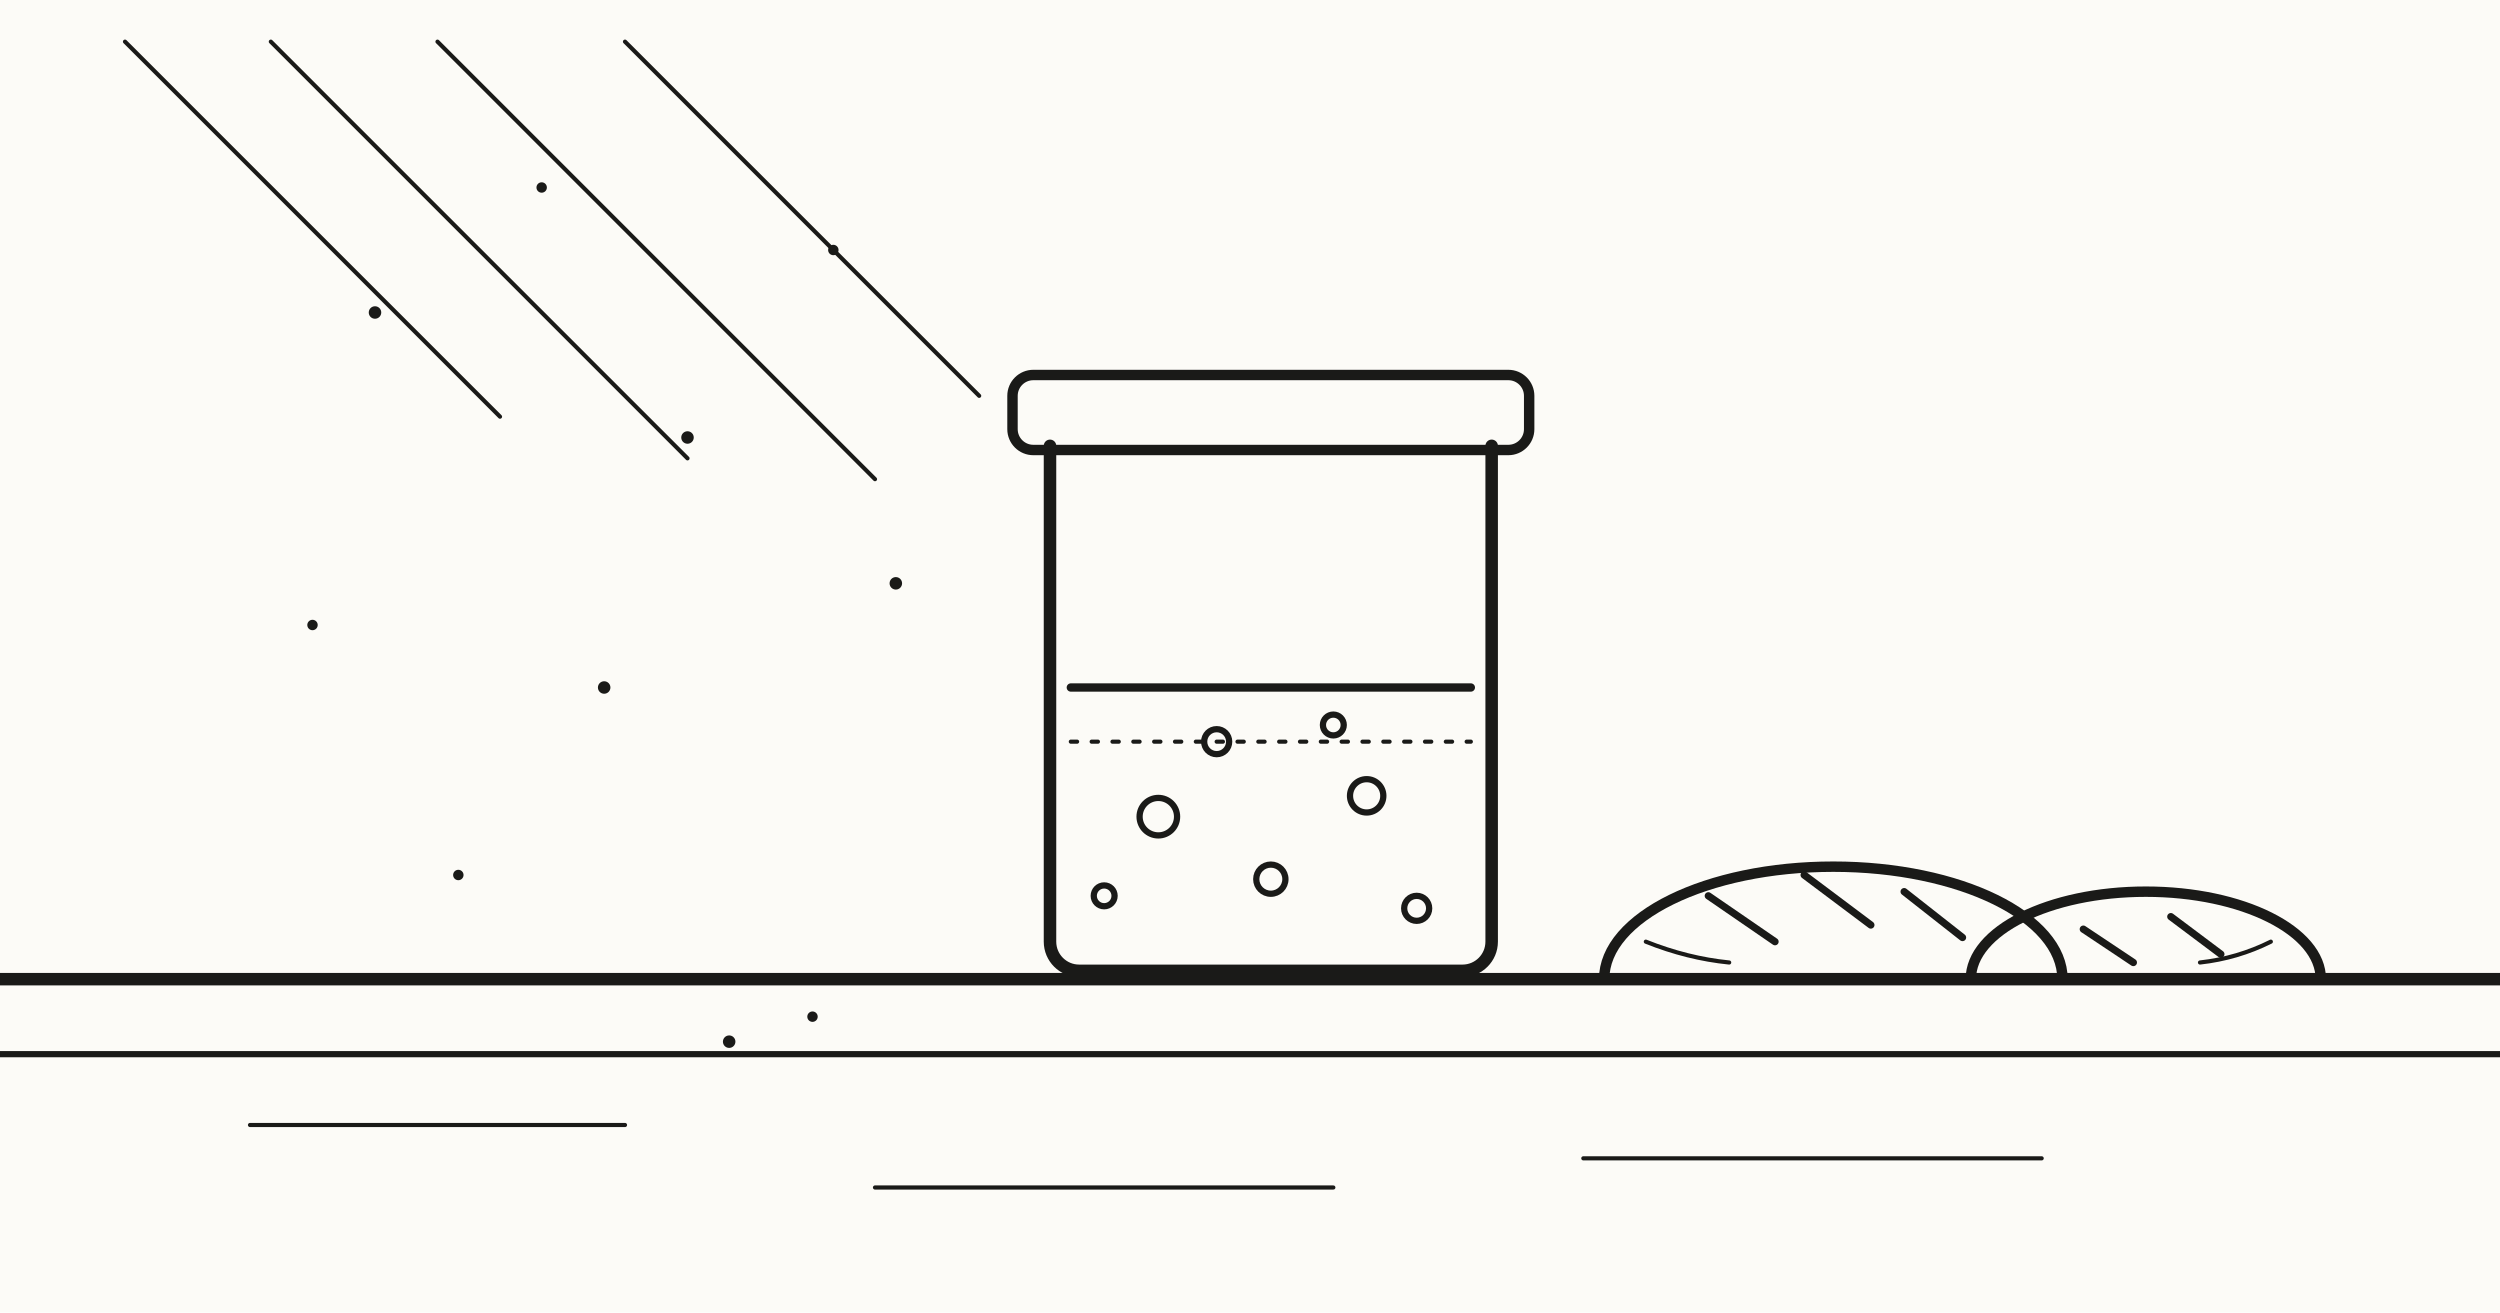
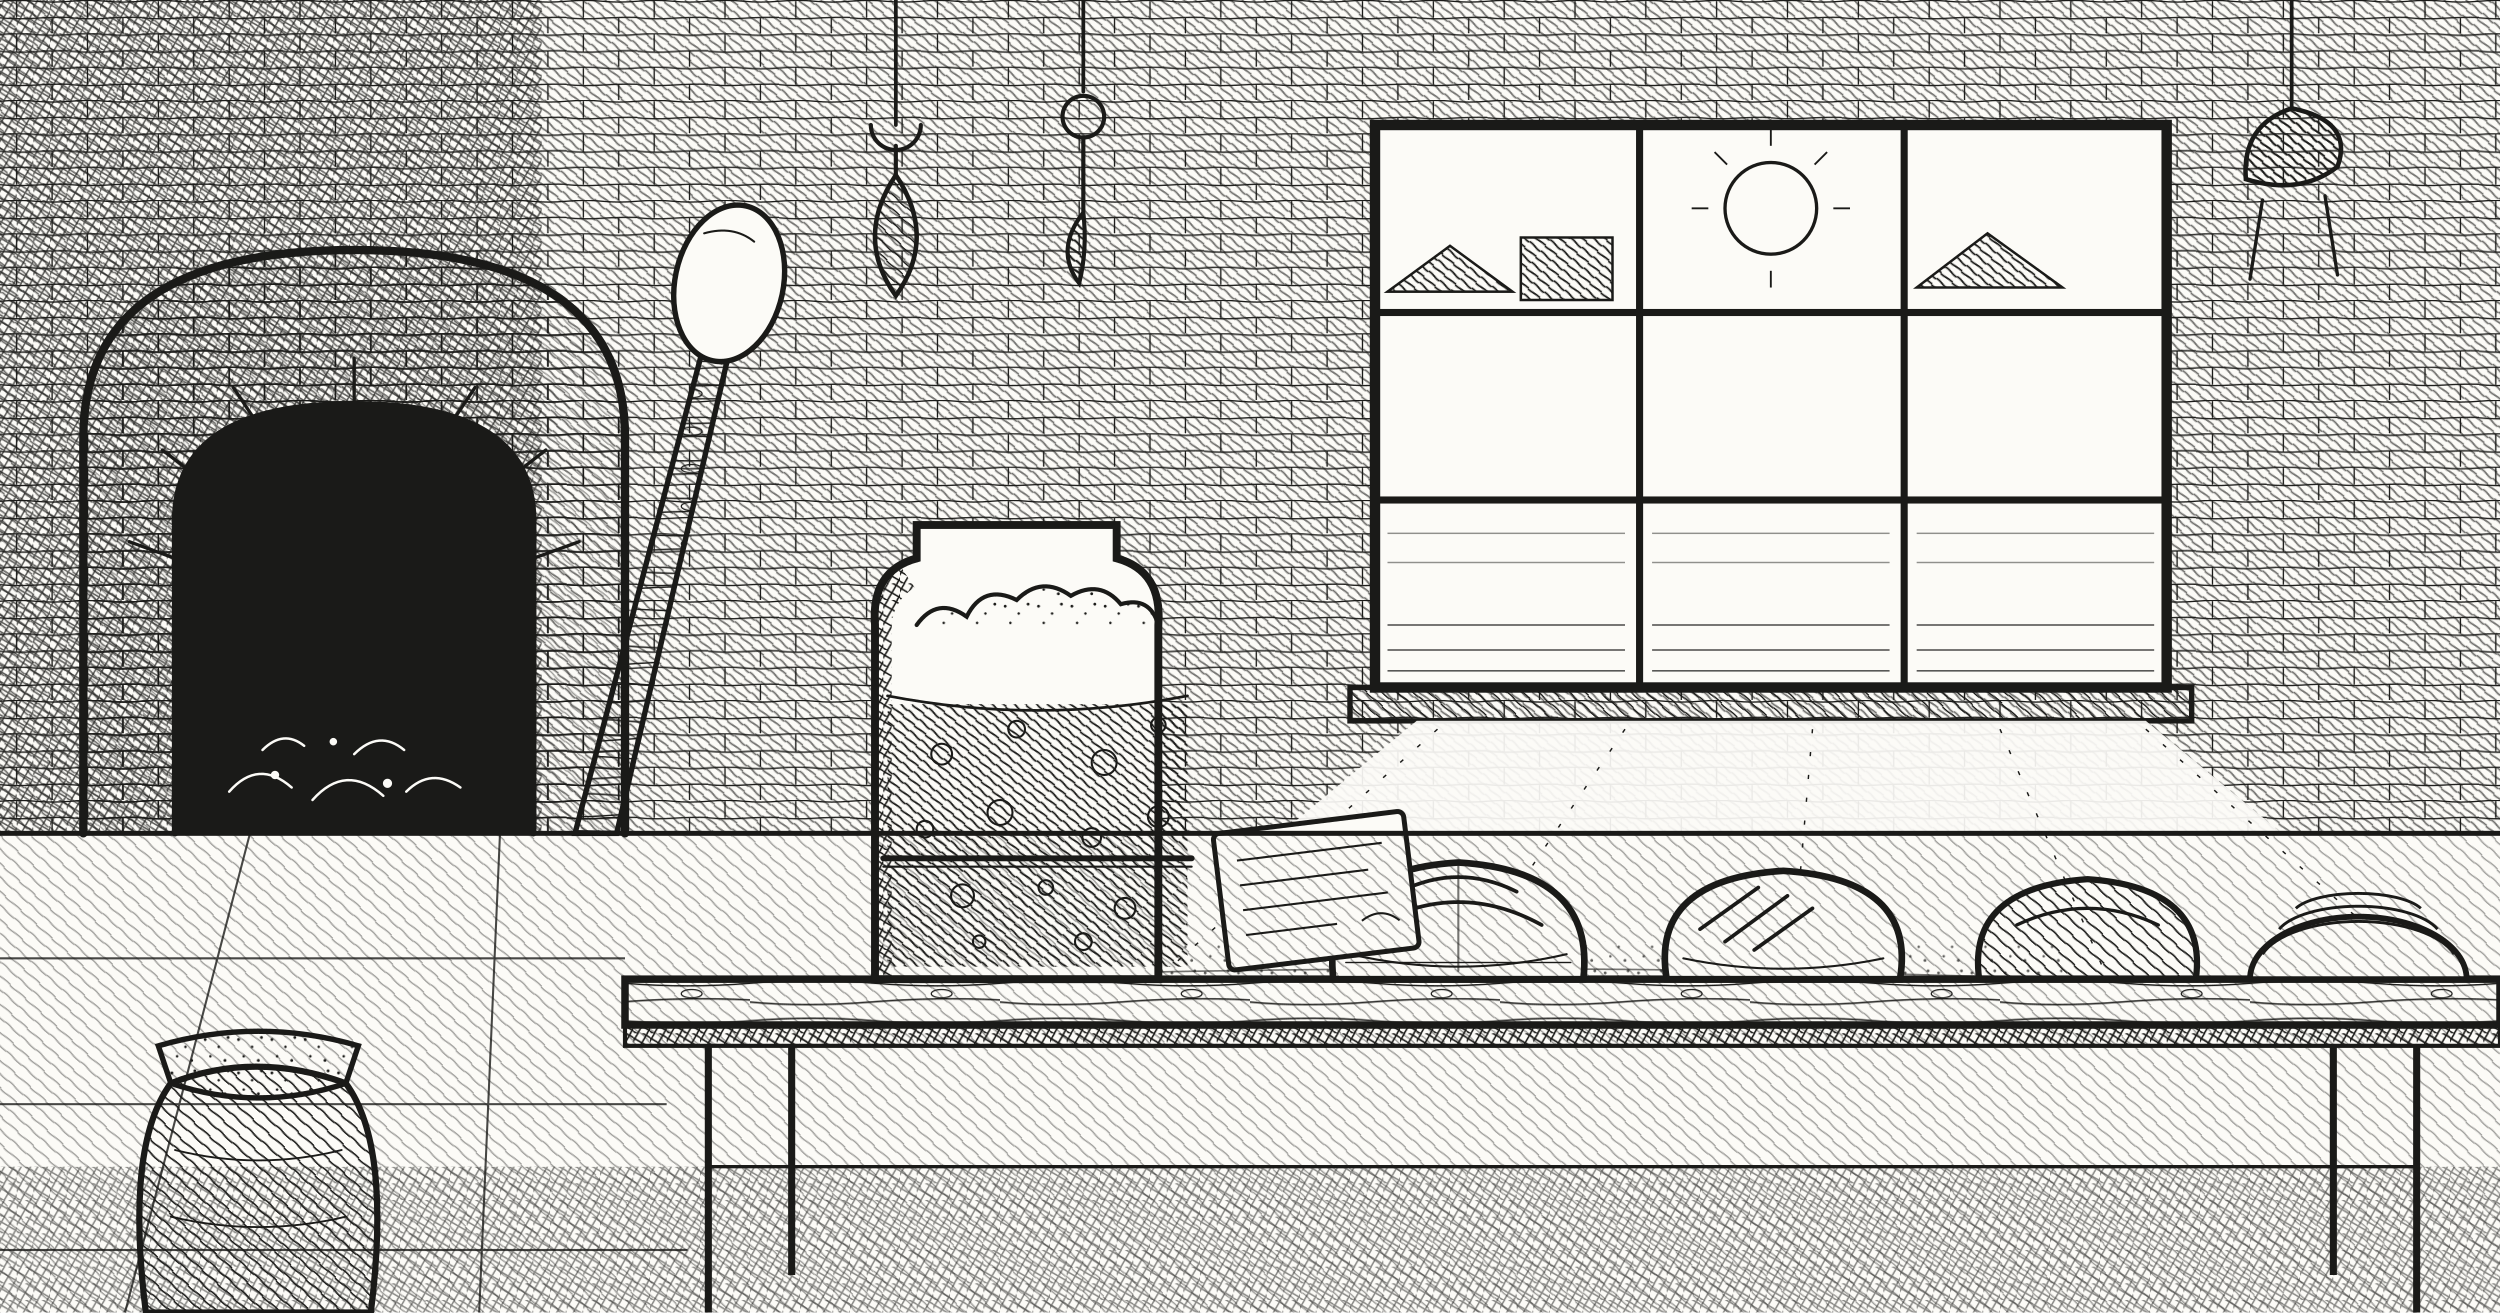
<svg xmlns="http://www.w3.org/2000/svg" viewBox="0 0 1200 630">
+   <defs>
+     <pattern id="hl" width="10" height="10" patternUnits="userSpaceOnUse" patternTransform="rotate(42)">
+       <path d="M-1 3 q3 -.6 5.5 -.1 t5.5 .1 M-1 8.1 q2.6 .5 5.4 0 t5.6 -.2" stroke="#1a1a18" stroke-width=".7" fill="none" />
+     </pattern>
+     <pattern id="hm" width="7" height="7" patternUnits="userSpaceOnUse" patternTransform="rotate(40)">
+       <path d="M-1 2 q2.4 -.5 4.4 0 t3.6 .2 M-1 5.6 q2 .4 4 0 t4 -.3" stroke="#1a1a18" stroke-width=".85" fill="none" />
+     </pattern>
+     <pattern id="xm" width="8" height="8" patternUnits="userSpaceOnUse">
+       <path d="M-1 1.6 L9 7.4 M-1 6.5 L9 12.3 M-1 -3.2 L9 2.6 M1.5 9 L7.3 -1 M5.8 9.4 L11.6 -.6 M-2.8 8.6 L3 -1.4" stroke="#1a1a18" stroke-width=".75" fill="none" />
+     </pattern>
+     <pattern id="xd" width="6" height="6" patternUnits="userSpaceOnUse">
+       <path d="M-1 1 L7 5 M-1 4 L7 8 M-1 -2 L7 2 M1 7 L5 -1 M4 8 L8 0 M-2 6 L2 -2 M-1 5.7 H7" stroke="#1a1a18" stroke-width=".95" fill="none" />
+     </pattern>
+     <pattern id="st" width="16" height="16" patternUnits="userSpaceOnUse">
+       <circle cx="2.5" cy="3" r=".7" fill="#1a1a18" />
+       <circle cx="9" cy="6.5" r=".6" fill="#1a1a18" />
+       <circle cx="13.5" cy="2" r=".7" fill="#1a1a18" />
+       <circle cx="5" cy="11" r=".6" fill="#1a1a18" />
+       <circle cx="12" cy="13" r=".7" fill="#1a1a18" />
+     </pattern>
+     <pattern id="brk" width="34" height="16" patternUnits="userSpaceOnUse">
+       <path d="M0 .6 q9 -.8 17 0 t17 0 M0 8.6 q8 .8 17 .2 t17 -.4 M8 .6 v8 M25 8.8 v8" stroke="#1a1a18" stroke-width=".65" fill="none" />
+     </pattern>
+     <pattern id="wd" width="120" height="18" patternUnits="userSpaceOnUse">
+       <path d="M0 4 q30 -2.5 60 0 t60 0 M0 13 q26 2.5 58 0 t62 -1" stroke="#1a1a18" stroke-width=".7" fill="none" />
+       <ellipse cx="92" cy="9" rx="5" ry="2" stroke="#1a1a18" stroke-width=".6" fill="none" />
+     </pattern>
+   </defs>
  <rect width="1200" height="630" fill="#fcfbf7" />
-   <g stroke="#1a1a18" fill="none" stroke-linecap="round">
-     <g stroke-width="2">
-       <line x1="60" y1="20" x2="240" y2="200" />
-       <line x1="130" y1="20" x2="330" y2="220" />
-       <line x1="210" y1="20" x2="420" y2="230" />
-       <line x1="300" y1="20" x2="470" y2="190" />
+   <rect x="0" y="0" width="1200" height="400" fill="url(#brk)" />
+   <rect x="0" y="0" width="1200" height="400" fill="url(#hm)" opacity=".6" />
+   <rect x="0" y="0" width="260" height="400" fill="url(#xm)" opacity=".7" />
+   <g stroke="#1a1a18" stroke-linecap="round">
+     <path d="M40 400 V210 q0 -90 130 -90 q130 0 130 90 V400" fill="url(#brk)" stroke-width="4" />
+     <path d="M40 400 V210 q0 -90 130 -90 q130 0 130 90 V400" fill="url(#hl)" opacity=".4" />
+     <path d="M84 400 V250 q0 -56 86 -56 q86 0 86 56 V400" fill="#1a1a18" stroke-width="3" />
+     <g stroke="#fcfbf7" stroke-width="1.2" fill="none">
+       <path d="M110 380 q14 -16 30 -2 M150 384 q16 -18 34 -2 M195 380 q12 -12 26 -2" />
+       <path d="M126 360 q10 -10 20 -2 M170 362 q12 -12 24 -2" />
    </g>
-     <g fill="#1a1a18" stroke="none">
-       <circle cx="180" cy="150" r="3" />
-       <circle cx="260" cy="90" r="2.5" />
-       <circle cx="330" cy="210" r="3" />
-       <circle cx="150" cy="300" r="2.5" />
-       <circle cx="290" cy="330" r="3" />
-       <circle cx="400" cy="120" r="2.5" />
-       <circle cx="430" cy="280" r="3" />
-       <circle cx="220" cy="420" r="2.5" />
-       <circle cx="350" cy="500" r="3" />
-       <circle cx="390" cy="488" r="2.5" />
+     <circle cx="132" cy="372" r="2" fill="#fcfbf7" stroke="none" />
+     <circle cx="186" cy="376" r="2.2" fill="#fcfbf7" stroke="none" />
+     <circle cx="160" cy="356" r="1.8" fill="#fcfbf7" stroke="none" />
+     <path d="M84 268 l-22 -8 M96 230 l-18 -14 M124 204 l-12 -18 M170 194 l0 -22 M216 204 l12 -18 M244 230 l18 -14 M256 268 l22 -8" stroke-width="1.6" fill="none" />
+     <path d="M276 400 L342 150 l12 2 L296 400z" fill="url(#wd)" stroke-width="2.6" />
+     <ellipse cx="350" cy="136" rx="26" ry="38" fill="#fcfbf7" stroke-width="2.6" transform="rotate(12 350 136)" />
+     <path d="M338 112 q14 -4 24 4" stroke-width="1" fill="none" />
+   </g>
+   <g stroke="#1a1a18">
+     <rect x="660" y="60" width="380" height="270" fill="#fcfbf7" stroke-width="5" />
+     <path d="M660 150 h380 M660 240 h380 M787 60 v270 M914 60 v270" stroke-width="3.4" fill="none" />
+     <g stroke-width=".7" fill="none" opacity=".8">
+       <path d="M666 300 h114 M666 312 h114 M666 322 h114 M793 300 h114 M793 312 h114 M793 322 h114 M920 300 h114 M920 312 h114 M920 322 h114" />
+       <path d="M666 256 h114 M666 270 h114 M793 256 h114 M793 270 h114 M920 256 h114 M920 270 h114" opacity=".6" />
    </g>
-     <line x1="0" y1="470" x2="1200" y2="470" stroke-width="6" />
-     <line x1="0" y1="506" x2="1200" y2="506" stroke-width="3" />
-     <g stroke-width="2">
-       <line x1="120" y1="540" x2="300" y2="540" />
-       <line x1="420" y1="570" x2="640" y2="570" />
-       <line x1="760" y1="556" x2="980" y2="556" />
+     <path d="M666 140 l30 -22 30 22z M730 144 h44 v-30 h-44z M920 138 l34 -26 36 26z" fill="url(#hm)" stroke-width="1.2" />
+     <circle cx="850" cy="100" r="22" fill="none" stroke-width="1.6" />
+     <path d="M850 70 v-8 M850 130 v8 M820 100 h-8 M880 100 h8 M829 79 l-6 -6 M871 79 l6 -6" stroke-width=".9" fill="none" />
+     <rect x="648" y="330" width="404" height="16" fill="url(#hl)" stroke-width="2.6" />
+   </g>
+   <polygon points="680,346 1030,346 1180,470 530,470" fill="#fcfbf7" opacity=".92" />
+   <g stroke="#1a1a18" stroke-width=".7" stroke-dasharray="2 9" fill="none">
+     <path d="M690 350 L560 466 M780 350 L700 468 M870 350 L860 468 M960 350 L1010 466 M1030 350 L1160 466" />
+   </g>
+   <g stroke="#1a1a18" stroke-linecap="round">
+     <path d="M430 0 v60 M520 0 v44 M1100 0 v52" stroke-width="1.8" fill="none" />
+     <path d="M418 60 a12 12 0 0 0 24 0" fill="none" stroke-width="2" />
+     <path d="M430 84 q-20 30 0 58 q20 -28 0 -58z" fill="url(#hl)" stroke-width="2.2" />
+     <path d="M430 84 v-14" stroke-width="2" fill="none" />
+     <circle cx="520" cy="56" r="10" fill="none" stroke-width="2" />
+     <path d="M520 66 v36 q-14 18 -2 34 q4 -16 2 -34" fill="url(#hm)" stroke-width="2" />
+     <path d="M1100 52 q-24 8 -22 34 q26 8 44 -6 q8 -22 -22 -28z" fill="url(#hm)" stroke-width="2.2" />
+     <path d="M1086 96 l-6 38 m36 -40 l6 38" stroke-width="1.6" fill="none" />
+   </g>
+   <g stroke="#1a1a18">
+     <rect x="300" y="470" width="900" height="22" fill="url(#wd)" stroke-width="3.6" />
+     <rect x="300" y="492" width="900" height="10" fill="url(#xm)" stroke-width="2" />
+     <path d="M340 502 v128 M1160 502 v128 M380 502 v110 M1120 502 v110" stroke="#1a1a18" stroke-width="3.4" fill="none" />
+     <path d="M340 560 h820" stroke-width="1.6" fill="none" />
+   </g>
+   <rect x="430" y="452" width="560" height="18" fill="url(#st)" opacity=".7" />
+   <path d="M430 470 q280 -10 560 0" stroke="#1a1a18" stroke-width=".8" fill="none" opacity=".6" />
+   <g stroke="#1a1a18" stroke-linecap="round">
+     <path d="M420 470 v-170 q-2 -26 20 -32 v-16 h96 v16 q22 6 20 32 v170z" fill="#fcfbf7" stroke-width="3.8" />
+     <path d="M426 338 h144 v126 h-144z" fill="url(#hm)" stroke="none" />
+     <path d="M426 334 q72 14 144 0" stroke-width="1.3" fill="none" />
+     <g fill="none" stroke-width="1">
+       <circle cx="452" cy="362" r="5" />
+       <circle cx="488" cy="350" r="4" />
+       <circle cx="530" cy="366" r="6" />
+       <circle cx="556" cy="348" r="3.5" />
+       <circle cx="444" cy="398" r="4" />
+       <circle cx="480" cy="390" r="6" />
+       <circle cx="524" cy="402" r="4.5" />
+       <circle cx="556" cy="392" r="5" />
+       <circle cx="462" cy="430" r="5.5" />
+       <circle cx="502" cy="426" r="3.5" />
+       <circle cx="540" cy="436" r="5" />
+       <circle cx="470" cy="452" r="3" />
+       <circle cx="520" cy="452" r="4" />
    </g>
-     <g stroke-width="6">
-       <path d="M504 214 v238 a14 14 0 0 0 14 14 h184 a14 14 0 0 0 14 -14 v-238" />
-       <rect x="486" y="180" width="248" height="36" rx="10" stroke-width="5" />
-       <line x1="514" y1="330" x2="706" y2="330" stroke-width="4" />
-     </g>
-     <g stroke-width="3">
-       <circle cx="556" cy="392" r="9" />
-       <circle cx="610" cy="422" r="7" />
-       <circle cx="656" cy="382" r="8" />
-       <circle cx="584" cy="356" r="6" />
-       <circle cx="640" cy="348" r="5" />
-       <circle cx="530" cy="430" r="5" />
-       <circle cx="680" cy="436" r="6" />
-     </g>
-     <g stroke-width="2" stroke-dasharray="3 7">
-       <line x1="514" y1="356" x2="706" y2="356" />
-     </g>
-     <g stroke-width="5">
-       <path d="M770 470 a110 54 0 0 1 220 0" />
-       <path d="M946 470 a84 42 0 0 1 168 0" />
-     </g>
-     <g stroke-width="3.5">
-       <line x1="820" y1="430" x2="852" y2="452" />
-       <line x1="866" y1="420" x2="898" y2="444" />
-       <line x1="914" y1="428" x2="942" y2="450" />
-       <line x1="1000" y1="446" x2="1024" y2="462" />
-       <line x1="1042" y1="440" x2="1066" y2="458" />
-     </g>
-     <g stroke-width="2">
-       <path d="M790 452 q20 8 40 10" />
-       <path d="M1090 452 q-16 8 -34 10" />
-     </g>
+     <path d="M440 300 q10 -14 24 -4 q8 -16 24 -8 q12 -12 26 -2 q14 -8 24 4 q14 -4 18 10" fill="url(#st)" stroke-width="2" />
+     <path d="M442 252 h92" stroke-width="1.2" fill="none" />
+     <path d="M420 470 v-170 q-1 -20 13 -27 l6 9 q-11 7 -11 20 v168z" fill="url(#xm)" stroke="none" />
+     <path d="M424 412 h148" stroke-width="2.8" fill="none" />
+     <path d="M424 416 h148" stroke-width="1" fill="none" />
+   </g>
+   <g stroke="#1a1a18" stroke-linecap="round">
+     <path d="M640 470 q-6 -52 60 -56 q66 4 60 56z" fill="#fcfbf7" stroke-width="3.2" />
+     <path d="M660 444 q40 -22 80 0 M672 428 q28 -14 56 0" stroke-width="1.8" fill="none" />
+     <path d="M648 458 q52 12 104 0" stroke-width="1" fill="none" />
+     <path d="M646 462 h108" stroke-width=".7" fill="none" />
+     <path d="M700 414 v52" stroke-width="1" fill="none" opacity=".6" />
+   </g>
+   <g stroke="#1a1a18" stroke-linecap="round">
+     <path d="M800 470 q-8 -48 56 -52 q64 4 56 52z" fill="#fcfbf7" stroke-width="3.2" />
+     <path d="M816 446 l28 -20 m-16 26 l30 -22 m-16 26 l28 -20" stroke-width="1.8" fill="none" />
+     <path d="M808 460 q48 10 96 0" stroke-width="1" fill="none" />
+   </g>
+   <g stroke="#1a1a18" stroke-linecap="round">
+     <path d="M950 470 q-6 -44 52 -48 q58 4 52 48z" fill="url(#hl)" stroke-width="3" />
+     <path d="M968 444 q34 -16 68 0" stroke-width="1.6" fill="none" />
+   </g>
+   <g stroke="#1a1a18">
+     <path d="M1080 470 a52 30 0 0 1 104 0z" fill="#fcfbf7" stroke-width="2.8" />
+     <path d="M1086 458 a48 22 0 0 1 92 0 M1094 446 a40 16 0 0 1 76 0 M1102 436 a32 11 0 0 1 60 0" stroke-width="1.4" fill="none" />
+   </g>
+   <g stroke="#1a1a18" transform="rotate(-7 620 430)">
+     <rect x="586" y="396" width="92" height="66" rx="3" fill="#fcfbf7" stroke-width="2.4" />
+     <path d="M596 410 h70 M596 422 h62 M596 434 h70 M596 446 h44" stroke-width="1" fill="none" />
+     <path d="M652 446 q10 -6 18 2" stroke-width="1" fill="none" />
+   </g>
+   <rect x="0" y="400" width="1200" height="230" fill="url(#hl)" opacity=".4" />
+   <path d="M0 400 H1200" stroke="#1a1a18" stroke-width="2.4" />
+   <g stroke="#1a1a18" stroke-width="1" fill="none" opacity=".8">
+     <path d="M0 460 H300 M0 530 H320 M0 600 H330 M120 400 L60 630 M240 400 L230 630" />
+   </g>
+   <rect x="0" y="560" width="1200" height="70" fill="url(#xm)" opacity=".5" />
+   <g stroke="#1a1a18" stroke-linecap="round">
+     <path d="M70 630 q-10 -80 12 -110 q40 -16 84 0 q22 30 12 110z" fill="url(#hl)" stroke-width="3" />
+     <path d="M82 520 q42 14 84 0 l6 -18 q-48 -14 -96 0z" fill="url(#st)" stroke="#1a1a18" stroke-width="2.6" />
+     <path d="M84 552 q40 10 80 0 M82 584 q42 10 84 0" stroke-width=".9" fill="none" />
  </g>
</svg>
